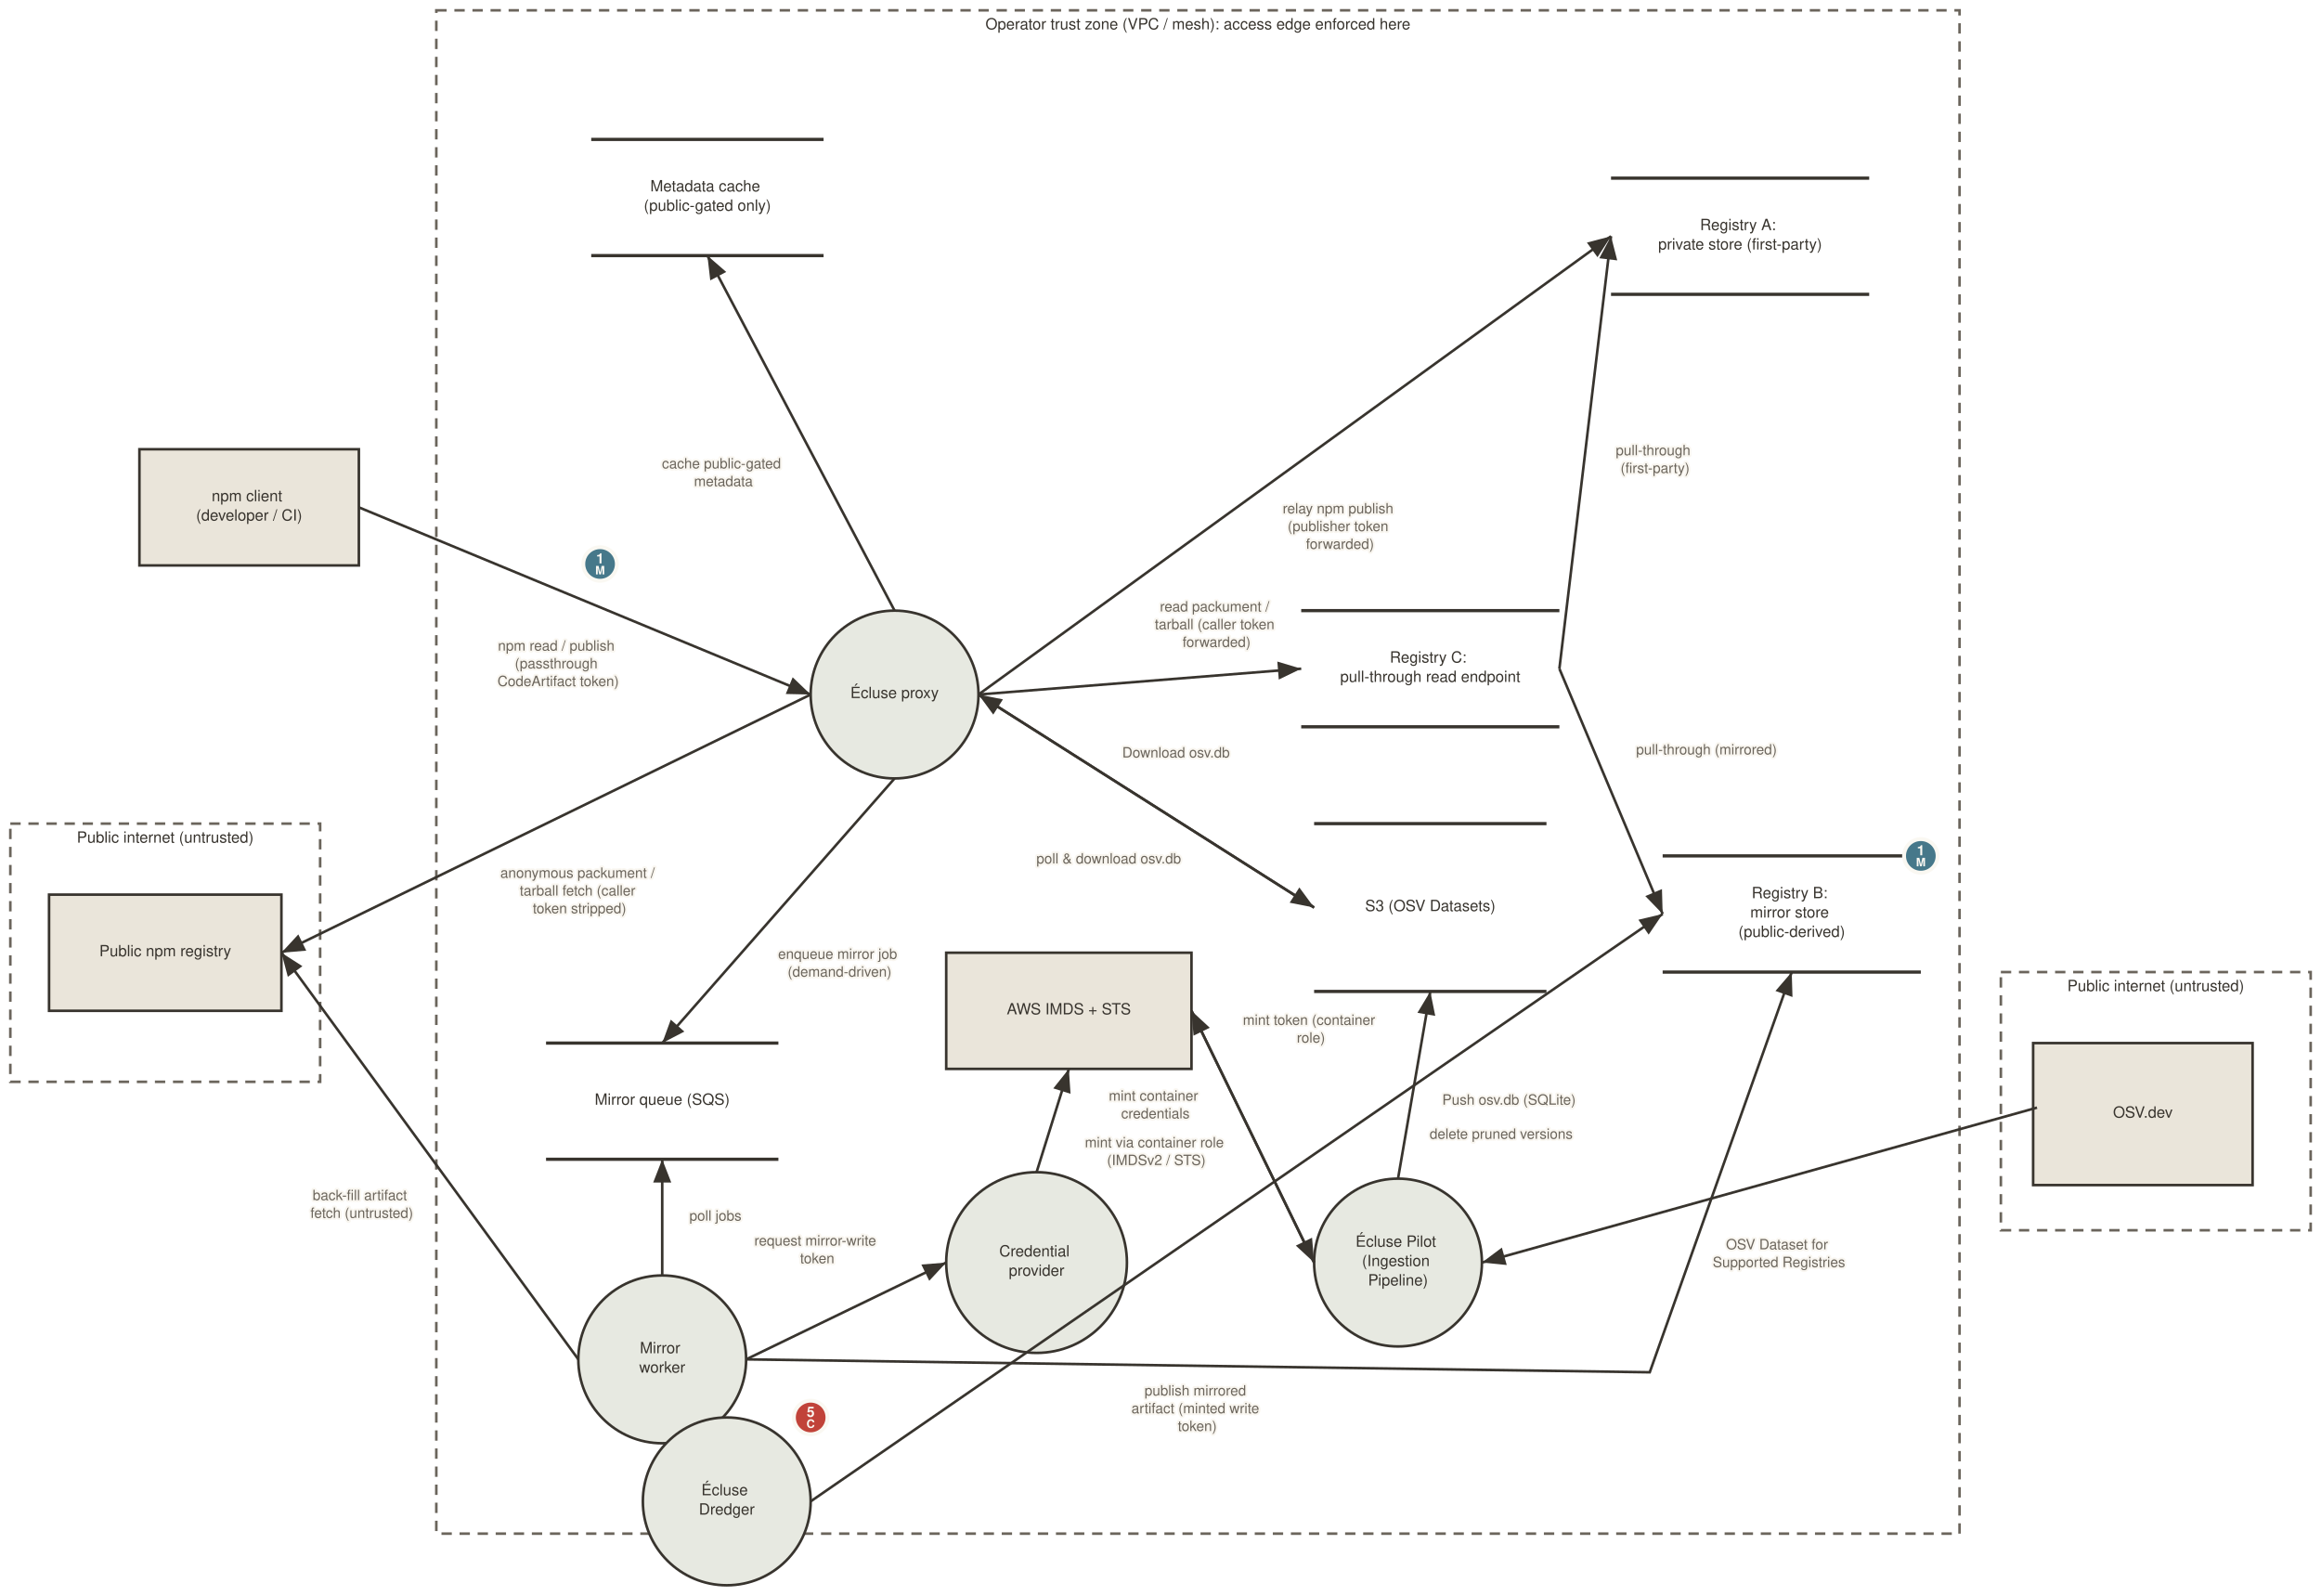
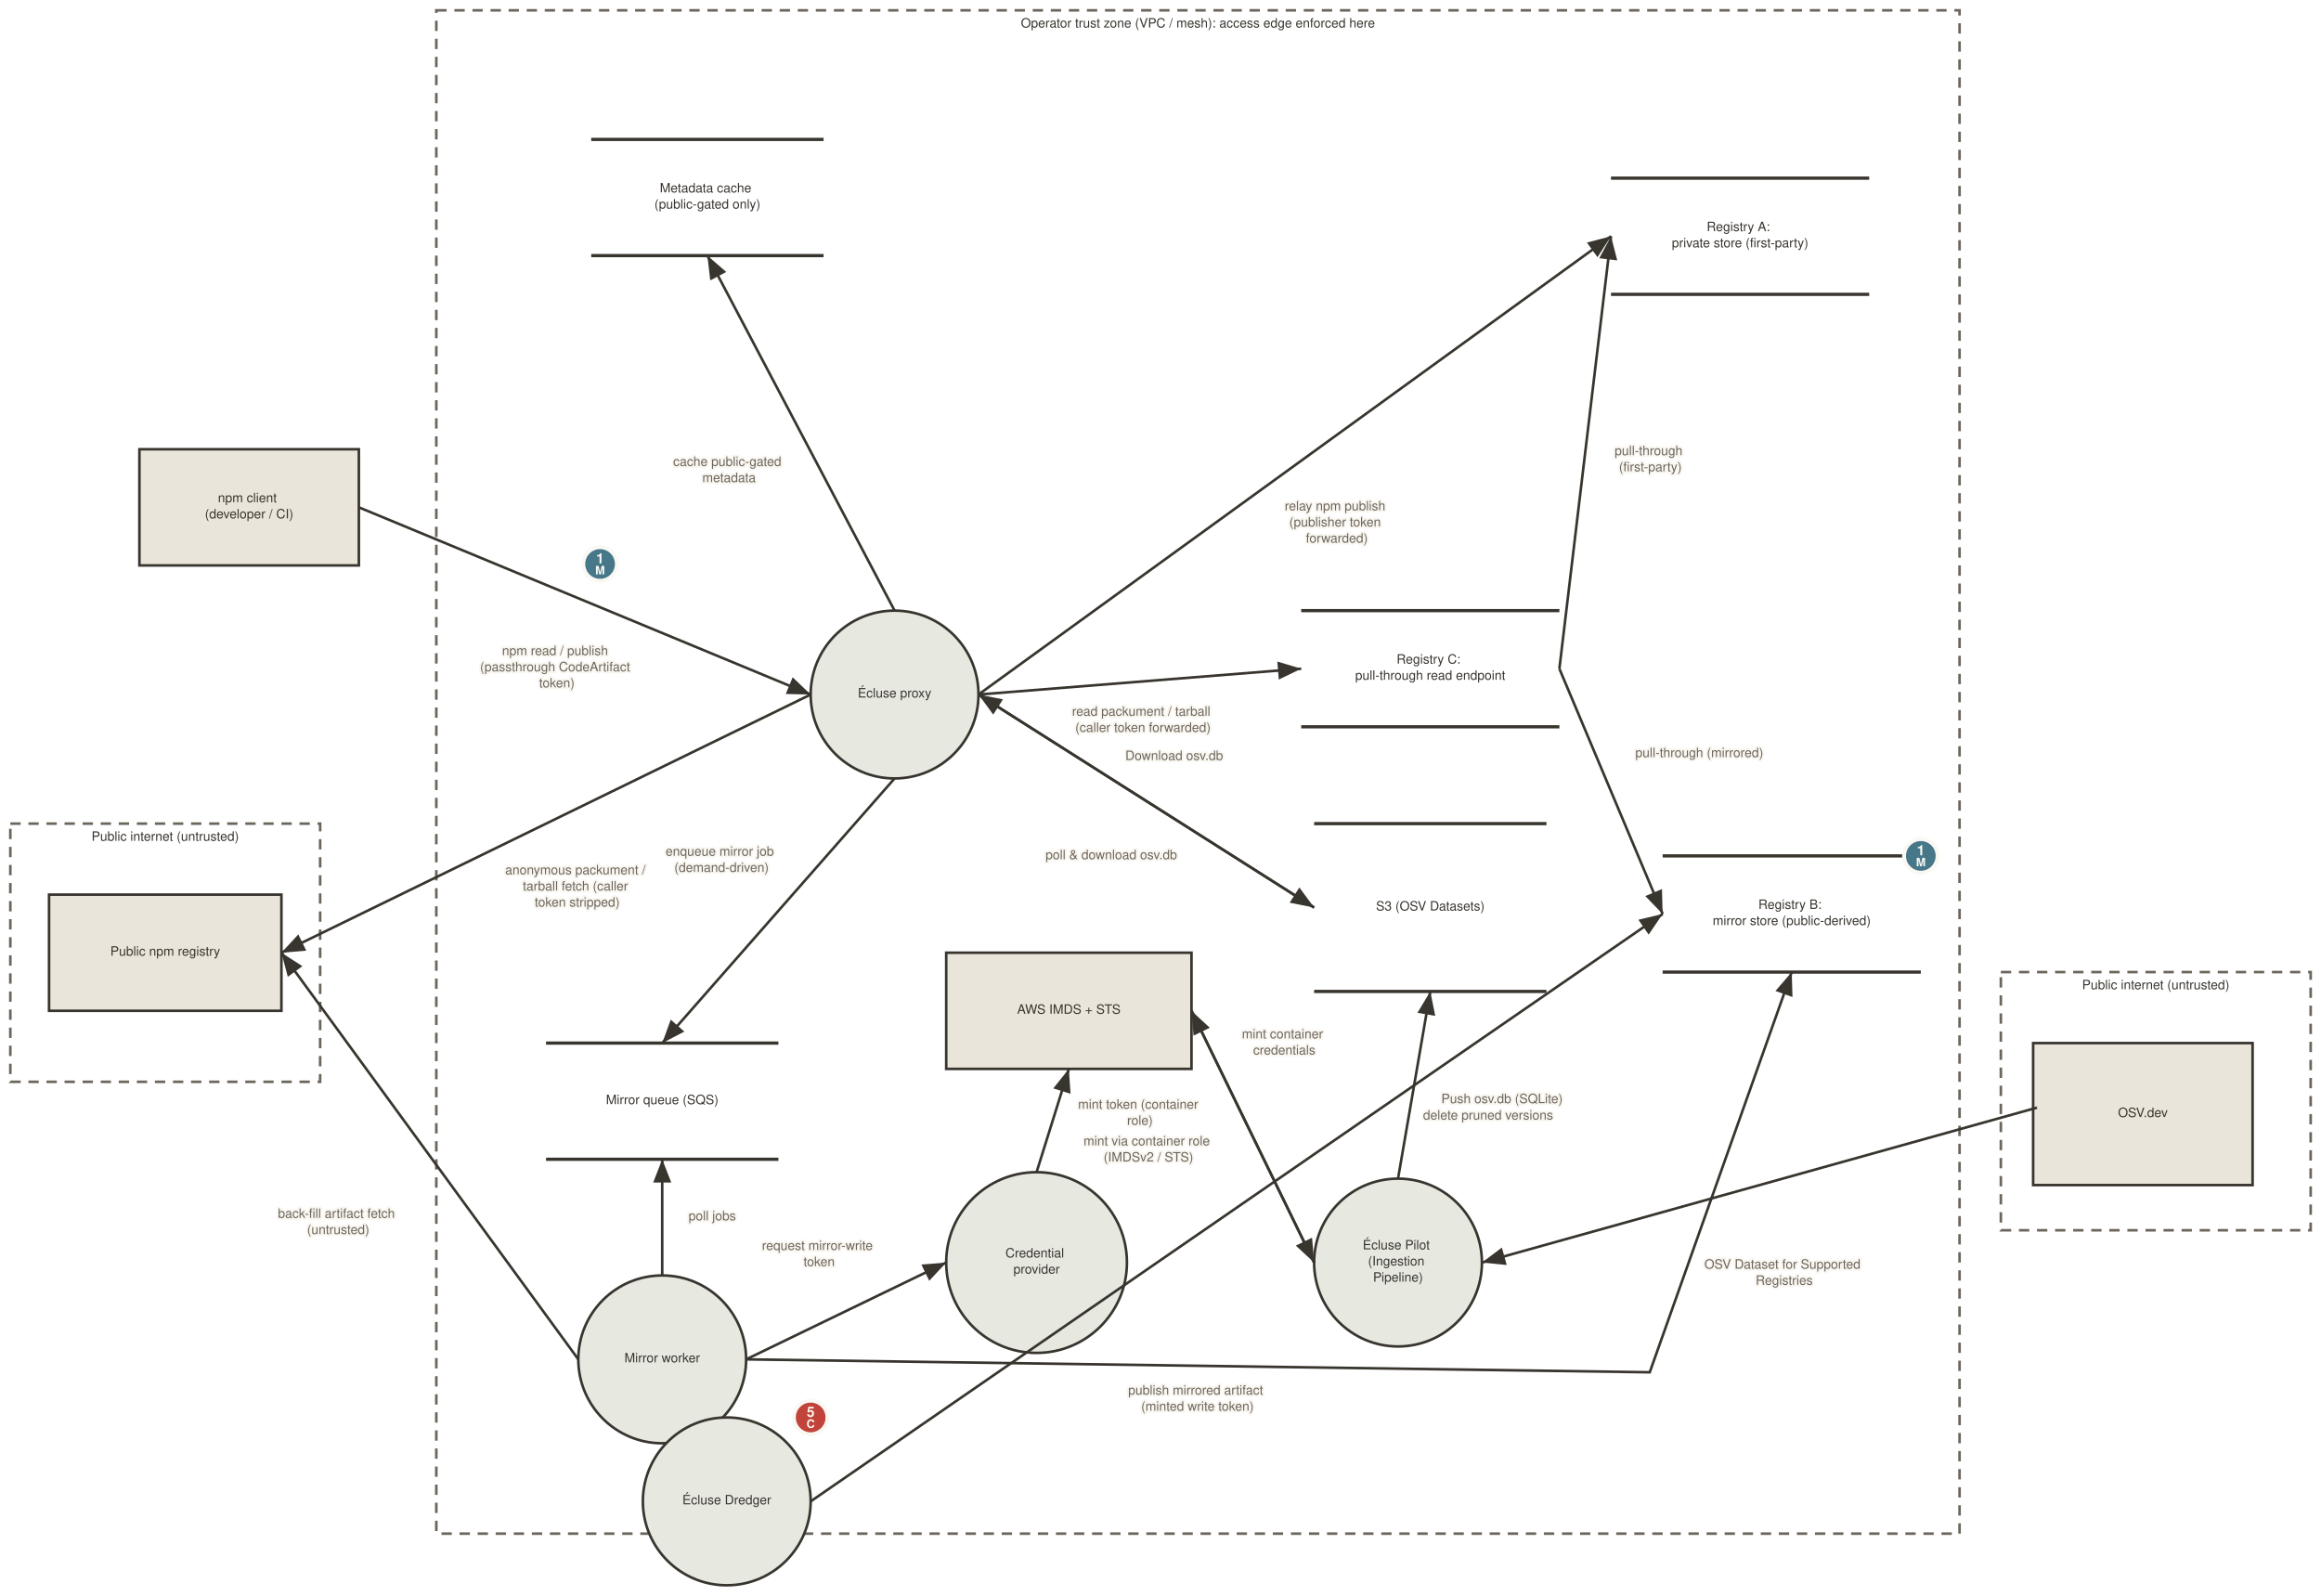
<svg xmlns="http://www.w3.org/2000/svg" viewBox="-98 2 1798 1236" width="1798" height="1236">
  <style>.pn-element {
  font-family: 'Helvetica Neue', Helvetica, Arial, sans-serif;
}
.pn-shape {
  fill: #FAF8F2;
  stroke: #38342E;
  stroke-width: 2;
}
.pn-actor {
  fill: #EAE5DA;
}
.pn-process {
  fill: #E7E9E1;
}
.pn-store {
  fill: none;
  stroke-width: 2.5;
}
.pn-boundary-box,
.pn-boundary-curve {
  fill: none;
  stroke: #6B655C;
  stroke-width: 2;
  stroke-dasharray: 8 6;
}
.pn-out-of-scope {
  opacity: 0.5;
}
.pn-out-of-scope .pn-shape {
  stroke-dasharray: 6 4;
}
.pn-label {
  fill: #38342E;
-   font-size: 12px;
+   font-size: 10px;
  font-weight: 500;
  text-anchor: middle;
  dominant-baseline: central;
}
.pn-note {
  fill: #6B655C;
  font-size: 12px;
  text-anchor: middle;
  dominant-baseline: central;
}
.pn-flow {
  fill: none;
}
.pn-flow-arrow {
  fill: #38342E;
  stroke: none;
}
.pn-flow-label {
  fill: #6B655C;
-   font-size: 11px;
+   font-size: 10px;
  text-anchor: middle;
  dominant-baseline: central;
  paint-order: stroke;
  stroke: #F9F6F0;
  stroke-width: 3;
  stroke-linejoin: round;
}
.pn-badge {
  stroke: #FAF8F2;
  stroke-width: 3;
}
.pn-badge-count {
  fill: #FAF8F2;
  stroke: none;
  font-weight: 600;
  text-anchor: middle;
  dominant-baseline: central;
}
.pn-badge-primary .pn-badge-count {
  font-size: 11px;
}
.pn-badge-secondary .pn-badge-count {
  font-size: 9px;
}
.pn-badge-mark {
  fill: #FAF8F2;
  stroke: none;
  font-size: 9px;
  font-weight: 700;
  text-anchor: middle;
  dominant-baseline: central;
}
.pn-tone-critical {
  fill: #C14339;
}
.pn-tone-high {
  fill: #A85E1D;
}
.pn-tone-medium {
  fill: #46788A;
}
.pn-tone-low {
  fill: #4B6B50;
}
.pn-tone-neutral {
  fill: #756E63;
}
</style>
  <g transform="translate(240, 10)">
    <g class="pn-element">
      <rect class="pn-shape pn-boundary-box" width="1180" height="1180" />
-       <text class="pn-label" x="590" y="12">
+       <text class="pn-label" x="590" y="11">
        <tspan x="590" dy="0">Operator trust zone (VPC / mesh): access edge enforced here</tspan>
      </text>
    </g>
  </g>
  <g transform="translate(-90, 640)">
    <g class="pn-element">
      <rect class="pn-shape pn-boundary-box" width="240" height="200" />
-       <text class="pn-label" x="120" y="12">
+       <text class="pn-label" x="120" y="11">
        <tspan x="120" dy="0">Public internet (untrusted)</tspan>
      </text>
    </g>
  </g>
  <g transform="translate(1452, 755)">
    <g class="pn-element">
      <rect class="pn-shape pn-boundary-box" width="240" height="200" />
-       <text class="pn-label" x="120" y="12">
+       <text class="pn-label" x="120" y="11">
        <tspan x="120" dy="0">Public internet (untrusted)</tspan>
      </text>
    </g>
  </g>
  <g transform="translate(10, 350)">
    <g class="pn-element">
      <rect class="pn-shape pn-actor" width="170" height="90" />
-       <text class="pn-label" x="85" y="37.5">
+       <text class="pn-label" x="85" y="38.75">
        <tspan x="85" dy="0">npm client</tspan>
-         <tspan x="85" dy="15">(developer / CI)</tspan>
+         <tspan x="85" dy="12.5">(developer / CI)</tspan>
      </text>
    </g>
  </g>
  <g transform="translate(-60, 695)">
    <g class="pn-element">
      <rect class="pn-shape pn-actor" width="180" height="90" />
      <text class="pn-label" x="90" y="45">
        <tspan x="90" dy="0">Public npm registry</tspan>
      </text>
    </g>
  </g>
  <g transform="translate(635, 740)">
    <g class="pn-element">
      <rect class="pn-shape pn-actor" width="190" height="90" />
      <text class="pn-label" x="95" y="45">
        <tspan x="95" dy="0">AWS IMDS + STS</tspan>
      </text>
    </g>
  </g>
  <g transform="translate(530, 475)">
    <g class="pn-element">
      <circle class="pn-shape pn-process" cx="65" cy="65" r="65" />
      <text class="pn-label" x="65" y="65">
        <tspan x="65" dy="0">Écluse proxy</tspan>
      </text>
    </g>
  </g>
  <g transform="translate(350, 990)">
    <g class="pn-element">
      <circle class="pn-shape pn-process" cx="65" cy="65" r="65" />
-       <text class="pn-label" x="65" y="57.5">
-         <tspan x="65" dy="0">Mirror</tspan>
-         <tspan x="65" dy="15">worker</tspan>
+       <text class="pn-label" x="65" y="65">
+         <tspan x="65" dy="0">Mirror worker</tspan>
      </text>
    </g>
  </g>
  <g transform="translate(635, 910)">
    <g class="pn-element">
      <circle class="pn-shape pn-process" cx="70" cy="70" r="70" />
-       <text class="pn-label" x="70" y="62.5">
+       <text class="pn-label" x="70" y="63.75">
        <tspan x="70" dy="0">Credential</tspan>
-         <tspan x="70" dy="15">provider</tspan>
+         <tspan x="70" dy="12.5">provider</tspan>
      </text>
    </g>
  </g>
  <g transform="translate(360, 110)">
    <g class="pn-element">
      <line class="pn-shape pn-store" x1="0" y1="0" x2="180" y2="0" />
      <line class="pn-shape pn-store" x1="0" y1="90" x2="180" y2="90" />
-       <text class="pn-label" x="90" y="37.5">
+       <text class="pn-label" x="90" y="38.75">
        <tspan x="90" dy="0">Metadata cache</tspan>
-         <tspan x="90" dy="15">(public-gated only)</tspan>
+         <tspan x="90" dy="12.5">(public-gated only)</tspan>
      </text>
    </g>
  </g>
  <g transform="translate(325, 810)">
    <g class="pn-element">
      <line class="pn-shape pn-store" x1="0" y1="0" x2="180" y2="0" />
      <line class="pn-shape pn-store" x1="0" y1="90" x2="180" y2="90" />
      <text class="pn-label" x="90" y="45">
        <tspan x="90" dy="0">Mirror queue (SQS)</tspan>
      </text>
    </g>
  </g>
  <g transform="translate(910, 475)">
    <g class="pn-element">
      <line class="pn-shape pn-store" x1="0" y1="0" x2="200" y2="0" />
      <line class="pn-shape pn-store" x1="0" y1="90" x2="200" y2="90" />
-       <text class="pn-label" x="100" y="37.5">
+       <text class="pn-label" x="100" y="38.75">
        <tspan x="100" dy="0">Registry C:</tspan>
-         <tspan x="100" dy="15">pull-through read endpoint</tspan>
+         <tspan x="100" dy="12.5">pull-through read endpoint</tspan>
      </text>
    </g>
  </g>
  <g transform="translate(1150, 140)">
    <g class="pn-element">
      <line class="pn-shape pn-store" x1="0" y1="0" x2="200" y2="0" />
      <line class="pn-shape pn-store" x1="0" y1="90" x2="200" y2="90" />
-       <text class="pn-label" x="100" y="37.5">
+       <text class="pn-label" x="100" y="38.75">
        <tspan x="100" dy="0">Registry A:</tspan>
-         <tspan x="100" dy="15">private store (first-party)</tspan>
+         <tspan x="100" dy="12.5">private store (first-party)</tspan>
      </text>
    </g>
  </g>
  <g transform="translate(1190, 665)">
    <g class="pn-element">
      <line class="pn-shape pn-store" x1="0" y1="0" x2="200" y2="0" />
      <line class="pn-shape pn-store" x1="0" y1="90" x2="200" y2="90" />
-       <text class="pn-label" x="100" y="30">
+       <text class="pn-label" x="100" y="38.75">
        <tspan x="100" dy="0">Registry B:</tspan>
-         <tspan x="100" dy="15">mirror store</tspan>
-         <tspan x="100" dy="15">(public-derived)</tspan>
+         <tspan x="100" dy="12.5">mirror store (public-derived)</tspan>
      </text>
      <g class="pn-badge" transform="translate(200, 0)">
        <g class="pn-badge-primary">
          <circle class="pn-tone-medium" r="13" />
          <text class="pn-badge-count" y="-3">1</text>
          <text class="pn-badge-mark" y="6">M</text>
        </g>
      </g>
    </g>
  </g>
  <g transform="translate(920, 915)">
    <g class="pn-element">
      <circle class="pn-shape pn-process" cx="65" cy="65" r="65" />
-       <text class="pn-label" x="65" y="50">
+       <text class="pn-label" x="65" y="52.5">
        <tspan x="65" dy="0">Écluse Pilot</tspan>
-         <tspan x="65" dy="15">(Ingestion</tspan>
-         <tspan x="65" dy="15">Pipeline)</tspan>
+         <tspan x="65" dy="12.5">(Ingestion</tspan>
+         <tspan x="65" dy="12.5">Pipeline)</tspan>
      </text>
    </g>
  </g>
  <g transform="translate(1477, 810)">
    <g class="pn-element">
      <rect class="pn-shape pn-actor" width="170" height="110" />
      <text class="pn-label" x="85" y="55">
        <tspan x="85" dy="0">OSV.dev</tspan>
      </text>
    </g>
  </g>
  <g transform="translate(920, 640)">
    <g class="pn-element">
      <line class="pn-shape pn-store" x1="0" y1="0" x2="180" y2="0" />
      <line class="pn-shape pn-store" x1="0" y1="130" x2="180" y2="130" />
      <text class="pn-label" x="90" y="65">
        <tspan x="90" dy="0">S3 (OSV Datasets)</tspan>
      </text>
    </g>
  </g>
  <g transform="translate(400, 1100)">
    <g class="pn-element">
      <circle class="pn-shape pn-process" cx="65" cy="65" r="65" />
-       <text class="pn-label" x="65" y="57.5">
-         <tspan x="65" dy="0">Écluse</tspan>
-         <tspan x="65" dy="15">Dredger</tspan>
+       <text class="pn-label" x="65" y="65">
+         <tspan x="65" dy="0">Écluse Dredger</tspan>
      </text>
      <g class="pn-badge" transform="translate(130, 0)">
        <g class="pn-badge-primary">
          <circle class="pn-tone-critical" r="13" />
          <text class="pn-badge-count" y="-3">5</text>
          <text class="pn-badge-mark" y="6">C</text>
        </g>
      </g>
    </g>
  </g>
  <g class="pn-element">
    <path class="pn-shape pn-flow" d="M 180 395 L 530 540" />
    <path class="pn-flow-arrow" d="M 530 540 L 510.691 539.578 L 516.05 526.644 Z" />
-     <text class="pn-flow-label" x="334.415" y="503.437">
-       <tspan x="334.415" dy="0">npm read / publish</tspan>
-       <tspan x="334.415" dy="13.75">(passthrough</tspan>
-       <tspan x="334.415" dy="13.75">CodeArtifact token)</tspan>
+     <text class="pn-flow-label" x="333.382" y="507.18">
+       <tspan x="333.382" dy="0">npm read / publish</tspan>
+       <tspan x="333.382" dy="12.5">(passthrough CodeArtifact</tspan>
+       <tspan x="333.382" dy="12.5">token)</tspan>
    </text>
    <g class="pn-badge" transform="translate(366.859, 438.874)">
      <g class="pn-badge-primary">
        <circle class="pn-tone-medium" r="13" />
        <text class="pn-badge-count" y="-3">1</text>
        <text class="pn-badge-mark" y="6">M</text>
      </g>
    </g>
  </g>
  <g class="pn-element">
    <path class="pn-shape pn-flow" d="M 660 540 L 910 520" />
    <path class="pn-flow-arrow" d="M 910 520 L 892.616 528.413 L 891.499 514.458 Z" />
-     <text class="pn-flow-label" x="844.449" y="473.117">
-       <tspan x="844.449" dy="0">read packument /</tspan>
-       <tspan x="844.449" dy="13.75">tarball (caller token</tspan>
-       <tspan x="844.449" dy="13.75">forwarded)</tspan>
+     <text class="pn-flow-label" x="787.43" y="554.13">
+       <tspan x="787.43" dy="0">read packument / tarball</tspan>
+       <tspan x="787.43" dy="12.5">(caller token forwarded)</tspan>
    </text>
  </g>
  <g class="pn-element">
    <path class="pn-shape pn-flow" d="M 595 475 L 450 200" />
    <path class="pn-flow-arrow" d="M 450 200 L 464.587 212.657 L 452.203 219.187 Z" />
-     <text class="pn-flow-label" x="462.405" y="362.311">
-       <tspan x="462.405" dy="0">cache public-gated</tspan>
-       <tspan x="462.405" dy="13.75">metadata</tspan>
+     <text class="pn-flow-label" x="466.743" y="360.649">
+       <tspan x="466.743" dy="0">cache public-gated</tspan>
+       <tspan x="466.743" dy="12.5">metadata</tspan>
    </text>
  </g>
  <g class="pn-element">
    <path class="pn-shape pn-flow" d="M 530 540 L 120 740" />
    <path class="pn-flow-arrow" d="M 120 740 L 133.109 725.817 L 139.247 738.4 Z" />
-     <text class="pn-flow-label" x="350.934" y="679.414">
-       <tspan x="350.934" dy="0">anonymous packument /</tspan>
-       <tspan x="350.934" dy="13.75">tarball fetch (caller</tspan>
-       <tspan x="350.934" dy="13.75">token stripped)</tspan>
+     <text class="pn-flow-label" x="349.134" y="676.975">
+       <tspan x="349.134" dy="0">anonymous packument /</tspan>
+       <tspan x="349.134" dy="12.5">tarball fetch (caller</tspan>
+       <tspan x="349.134" dy="12.5">token stripped)</tspan>
    </text>
  </g>
  <g class="pn-element">
    <path class="pn-shape pn-flow" d="M 660 540 L 1150 185" />
    <path class="pn-flow-arrow" d="M 1150 185 L 1139.53 201.229 L 1131.317 189.892 Z" />
-     <text class="pn-flow-label" x="940.061" y="397.144">
-       <tspan x="940.061" dy="0">relay npm publish</tspan>
-       <tspan x="940.061" dy="13.75">(publisher token</tspan>
-       <tspan x="940.061" dy="13.75">forwarded)</tspan>
+     <text class="pn-flow-label" x="937.62" y="395.025">
+       <tspan x="937.62" dy="0">relay npm publish</tspan>
+       <tspan x="937.62" dy="12.5">(publisher token</tspan>
+       <tspan x="937.62" dy="12.5">forwarded)</tspan>
    </text>
  </g>
  <g class="pn-element">
    <path class="pn-shape pn-flow" d="M 595 605 L 415 810" />
    <path class="pn-flow-arrow" d="M 415 810 L 421.616 791.855 L 432.137 801.093 Z" />
-     <text class="pn-flow-label" x="552.402" y="742.246">
-       <tspan x="552.402" dy="0">enqueue mirror job</tspan>
-       <tspan x="552.402" dy="13.75">(demand-driven)</tspan>
+     <text class="pn-flow-label" x="460.951" y="662.573">
+       <tspan x="460.951" dy="0">enqueue mirror job</tspan>
+       <tspan x="460.951" dy="12.5">(demand-driven)</tspan>
    </text>
  </g>
  <g class="pn-element">
    <path class="pn-shape pn-flow" d="M 415 990 L 415 900" />
    <path class="pn-flow-arrow" d="M 415 900 L 422 918 L 408 918 Z" />
-     <text class="pn-flow-label" x="456.225" y="945">
-       <tspan x="456.225" dy="0">poll jobs</tspan>
+     <text class="pn-flow-label" x="453.75" y="945">
+       <tspan x="453.75" dy="0">poll jobs</tspan>
    </text>
  </g>
  <g class="pn-element">
    <path class="pn-shape pn-flow" d="M 350 1055 L 120 740" />
    <path class="pn-flow-arrow" d="M 120 740 L 136.268 750.409 L 124.961 758.665 Z" />
-     <text class="pn-flow-label" x="182.284" y="929.116">
-       <tspan x="182.284" dy="0">back-fill artifact</tspan>
-       <tspan x="182.284" dy="13.75">fetch (untrusted)</tspan>
+     <text class="pn-flow-label" x="163.979" y="943.106">
+       <tspan x="163.979" dy="0">back-fill artifact fetch</tspan>
+       <tspan x="163.979" dy="12.5">(untrusted)</tspan>
    </text>
  </g>
  <g class="pn-element">
    <path class="pn-shape pn-flow" d="M 480 1055 L 635 980" />
    <path class="pn-flow-arrow" d="M 635 980 L 621.846 994.141 L 615.748 981.539 Z" />
-     <text class="pn-flow-label" x="535.073" y="964.275">
-       <tspan x="535.073" dy="0">request mirror-write</tspan>
-       <tspan x="535.073" dy="13.75">token</tspan>
+     <text class="pn-flow-label" x="536.557" y="967.968">
+       <tspan x="536.557" dy="0">request mirror-write</tspan>
+       <tspan x="536.557" dy="12.5">token</tspan>
    </text>
  </g>
  <g class="pn-element">
    <path class="pn-shape pn-flow" d="M 705 910 L 730 830" />
    <path class="pn-flow-arrow" d="M 730 830 L 731.312 849.269 L 717.95 845.093 Z" />
-     <text class="pn-flow-label" x="797.771" y="888.21">
-       <tspan x="797.771" dy="0">mint via container role</tspan>
-       <tspan x="797.771" dy="13.75">(IMDSv2 / STS)</tspan>
+     <text class="pn-flow-label" x="791.688" y="886.934">
+       <tspan x="791.688" dy="0">mint via container role</tspan>
+       <tspan x="791.688" dy="12.5">(IMDSv2 / STS)</tspan>
    </text>
  </g>
  <g class="pn-element">
    <path class="pn-shape pn-flow" d="M 480 1055 L 1180 1065 L 1290 755" />
    <path class="pn-flow-arrow" d="M 1290 755 L 1290.578 774.305 L 1277.384 769.623 Z" />
-     <text class="pn-flow-label" x="829.511" y="1080.445">
-       <tspan x="829.511" dy="0">publish mirrored</tspan>
-       <tspan x="829.511" dy="13.75">artifact (minted write</tspan>
-       <tspan x="829.511" dy="13.75">token)</tspan>
+     <text class="pn-flow-label" x="829.625" y="1079.978">
+       <tspan x="829.625" dy="0">publish mirrored artifact</tspan>
+       <tspan x="829.625" dy="12.5">(minted write token)</tspan>
    </text>
  </g>
  <g class="pn-element">
    <path class="pn-shape pn-flow" d="M 1110 520 L 1150 185" />
    <path class="pn-flow-arrow" d="M 1150 185 L 1154.817 203.703 L 1140.915 202.043 Z" />
-     <text class="pn-flow-label" x="1184.13" y="352.088">
-       <tspan x="1184.13" dy="0">pull-through</tspan>
-       <tspan x="1184.13" dy="13.75">(first-party)</tspan>
+     <text class="pn-flow-label" x="1180.473" y="352.277">
+       <tspan x="1180.473" dy="0">pull-through</tspan>
+       <tspan x="1180.473" dy="12.5">(first-party)</tspan>
    </text>
  </g>
  <g class="pn-element">
    <path class="pn-shape pn-flow" d="M 1110 520 L 1190 710" />
    <path class="pn-flow-arrow" d="M 1190 710 L 1176.564 696.127 L 1189.466 690.694 Z" />
-     <text class="pn-flow-label" x="1223.968" y="583.856">
-       <tspan x="1223.968" dy="0">pull-through (mirrored)</tspan>
+     <text class="pn-flow-label" x="1218.416" y="586.193">
+       <tspan x="1218.416" dy="0">pull-through (mirrored)</tspan>
    </text>
  </g>
  <g class="pn-element">
    <path class="pn-shape pn-flow" d="M 825 785 L 920 980" />
    <path class="pn-flow-arrow" d="M 920 980 L 905.824 966.884 L 918.409 960.752 Z" />
-     <text class="pn-flow-label" x="917.548" y="793.358">
-       <tspan x="917.548" dy="0">mint token (container</tspan>
-       <tspan x="917.548" dy="13.75">role)</tspan>
+     <text class="pn-flow-label" x="785.062" y="858.527">
+       <tspan x="785.062" dy="0">mint token (container</tspan>
+       <tspan x="785.062" dy="12.5">role)</tspan>
    </text>
  </g>
  <g class="pn-element">
    <path class="pn-shape pn-flow" d="M 1480 860 L 1050 980" />
    <path class="pn-flow-arrow" d="M 1050 980 L 1065.456 968.419 L 1069.219 981.904 Z" />
-     <text class="pn-flow-label" x="1280.102" y="967.239">
-       <tspan x="1280.102" dy="0">OSV Dataset for</tspan>
-       <tspan x="1280.102" dy="13.75">Supported Registries</tspan>
+     <text class="pn-flow-label" x="1284.17" y="982.441">
+       <tspan x="1284.17" dy="0">OSV Dataset for Supported</tspan>
+       <tspan x="1284.17" dy="12.5">Registries</tspan>
    </text>
  </g>
  <g class="pn-element">
    <path class="pn-shape pn-flow" d="M 985 915 L 1010 770" />
    <path class="pn-flow-arrow" d="M 1010 770 L 1013.84 788.928 L 1000.043 786.549 Z" />
-     <text class="pn-flow-label" x="1070.971" y="855.167">
-       <tspan x="1070.971" dy="0">Push osv.db (SQLite)</tspan>
+     <text class="pn-flow-label" x="1065.546" y="854.232">
+       <tspan x="1065.546" dy="0">Push osv.db (SQLite)</tspan>
    </text>
  </g>
  <g class="pn-element">
    <path class="pn-shape pn-flow" d="M 920 705 L 660 540" />
    <path class="pn-flow-arrow" d="M 660 540 L 678.949 543.735 L 671.447 555.555 Z" />
-     <text class="pn-flow-label" x="813.017" y="586.23">
-       <tspan x="813.017" dy="0">Download osv.db</tspan>
+     <text class="pn-flow-label" x="811.607" y="588.453">
+       <tspan x="811.607" dy="0">Download osv.db</tspan>
    </text>
  </g>
  <g class="pn-element">
    <path class="pn-shape pn-flow" d="M 530 1165 L 1190 710" />
    <path class="pn-flow-arrow" d="M 1190 710 L 1179.153 725.98 L 1171.207 714.453 Z" />
-     <text class="pn-flow-label" x="1064.902" y="881.63">
-       <tspan x="1064.902" dy="0">delete pruned versions</tspan>
+     <text class="pn-flow-label" x="1054.773" y="866.937">
+       <tspan x="1054.773" dy="0">delete pruned versions</tspan>
    </text>
  </g>
  <g class="pn-element">
    <path class="pn-shape pn-flow" d="M 920 980 L 825 785" />
    <path class="pn-flow-arrow" d="M 825 785 L 839.176 798.116 L 826.591 804.248 Z" />
-     <text class="pn-flow-label" x="797.065" y="852.055">
-       <tspan x="797.065" dy="0">mint container</tspan>
-       <tspan x="797.065" dy="13.75">credentials</tspan>
+     <text class="pn-flow-label" x="896.88" y="804.052">
+       <tspan x="896.88" dy="0">mint container</tspan>
+       <tspan x="896.88" dy="12.5">credentials</tspan>
    </text>
  </g>
  <g class="pn-element">
    <path class="pn-shape pn-flow" d="M 660 540 L 920 705" />
    <path class="pn-flow-arrow" d="M 920 705 L 901.051 701.265 L 908.553 689.445 Z" />
-     <text class="pn-flow-label" x="760.903" y="668.35">
-       <tspan x="760.903" dy="0">poll &amp; download osv.db</tspan>
+     <text class="pn-flow-label" x="762.866" y="665.256">
+       <tspan x="762.866" dy="0">poll &amp; download osv.db</tspan>
    </text>
  </g>
</svg>
